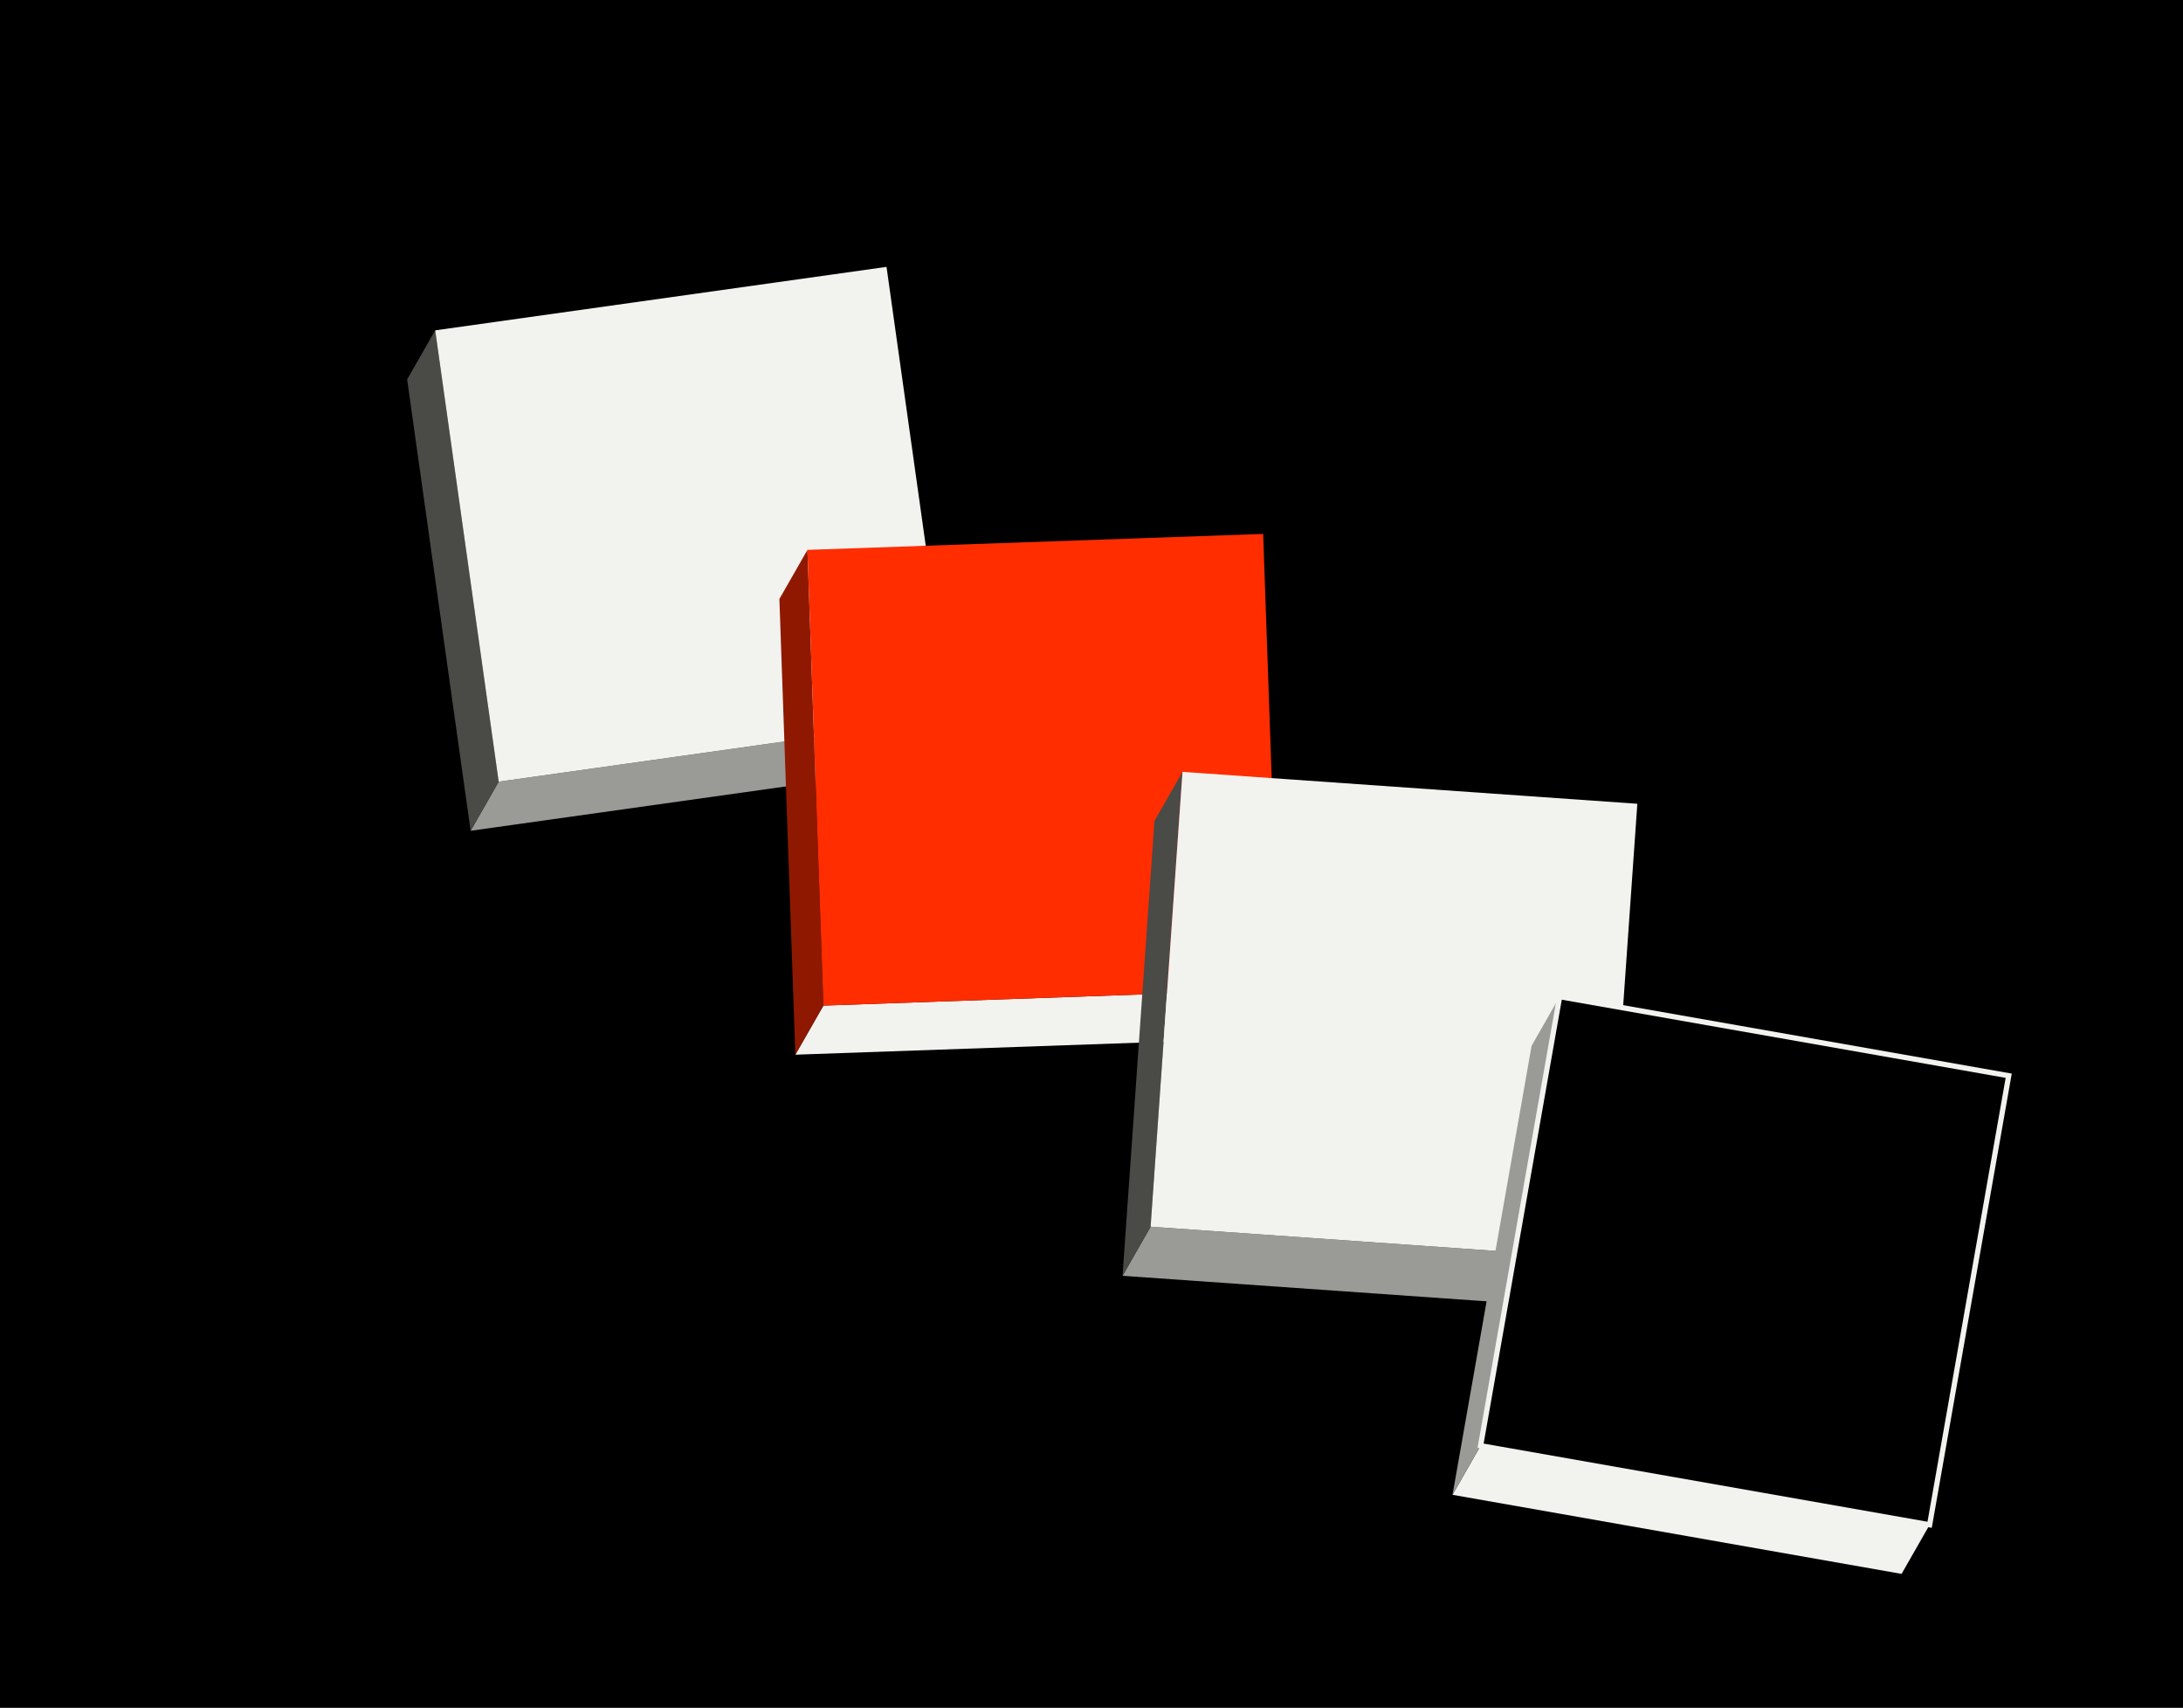
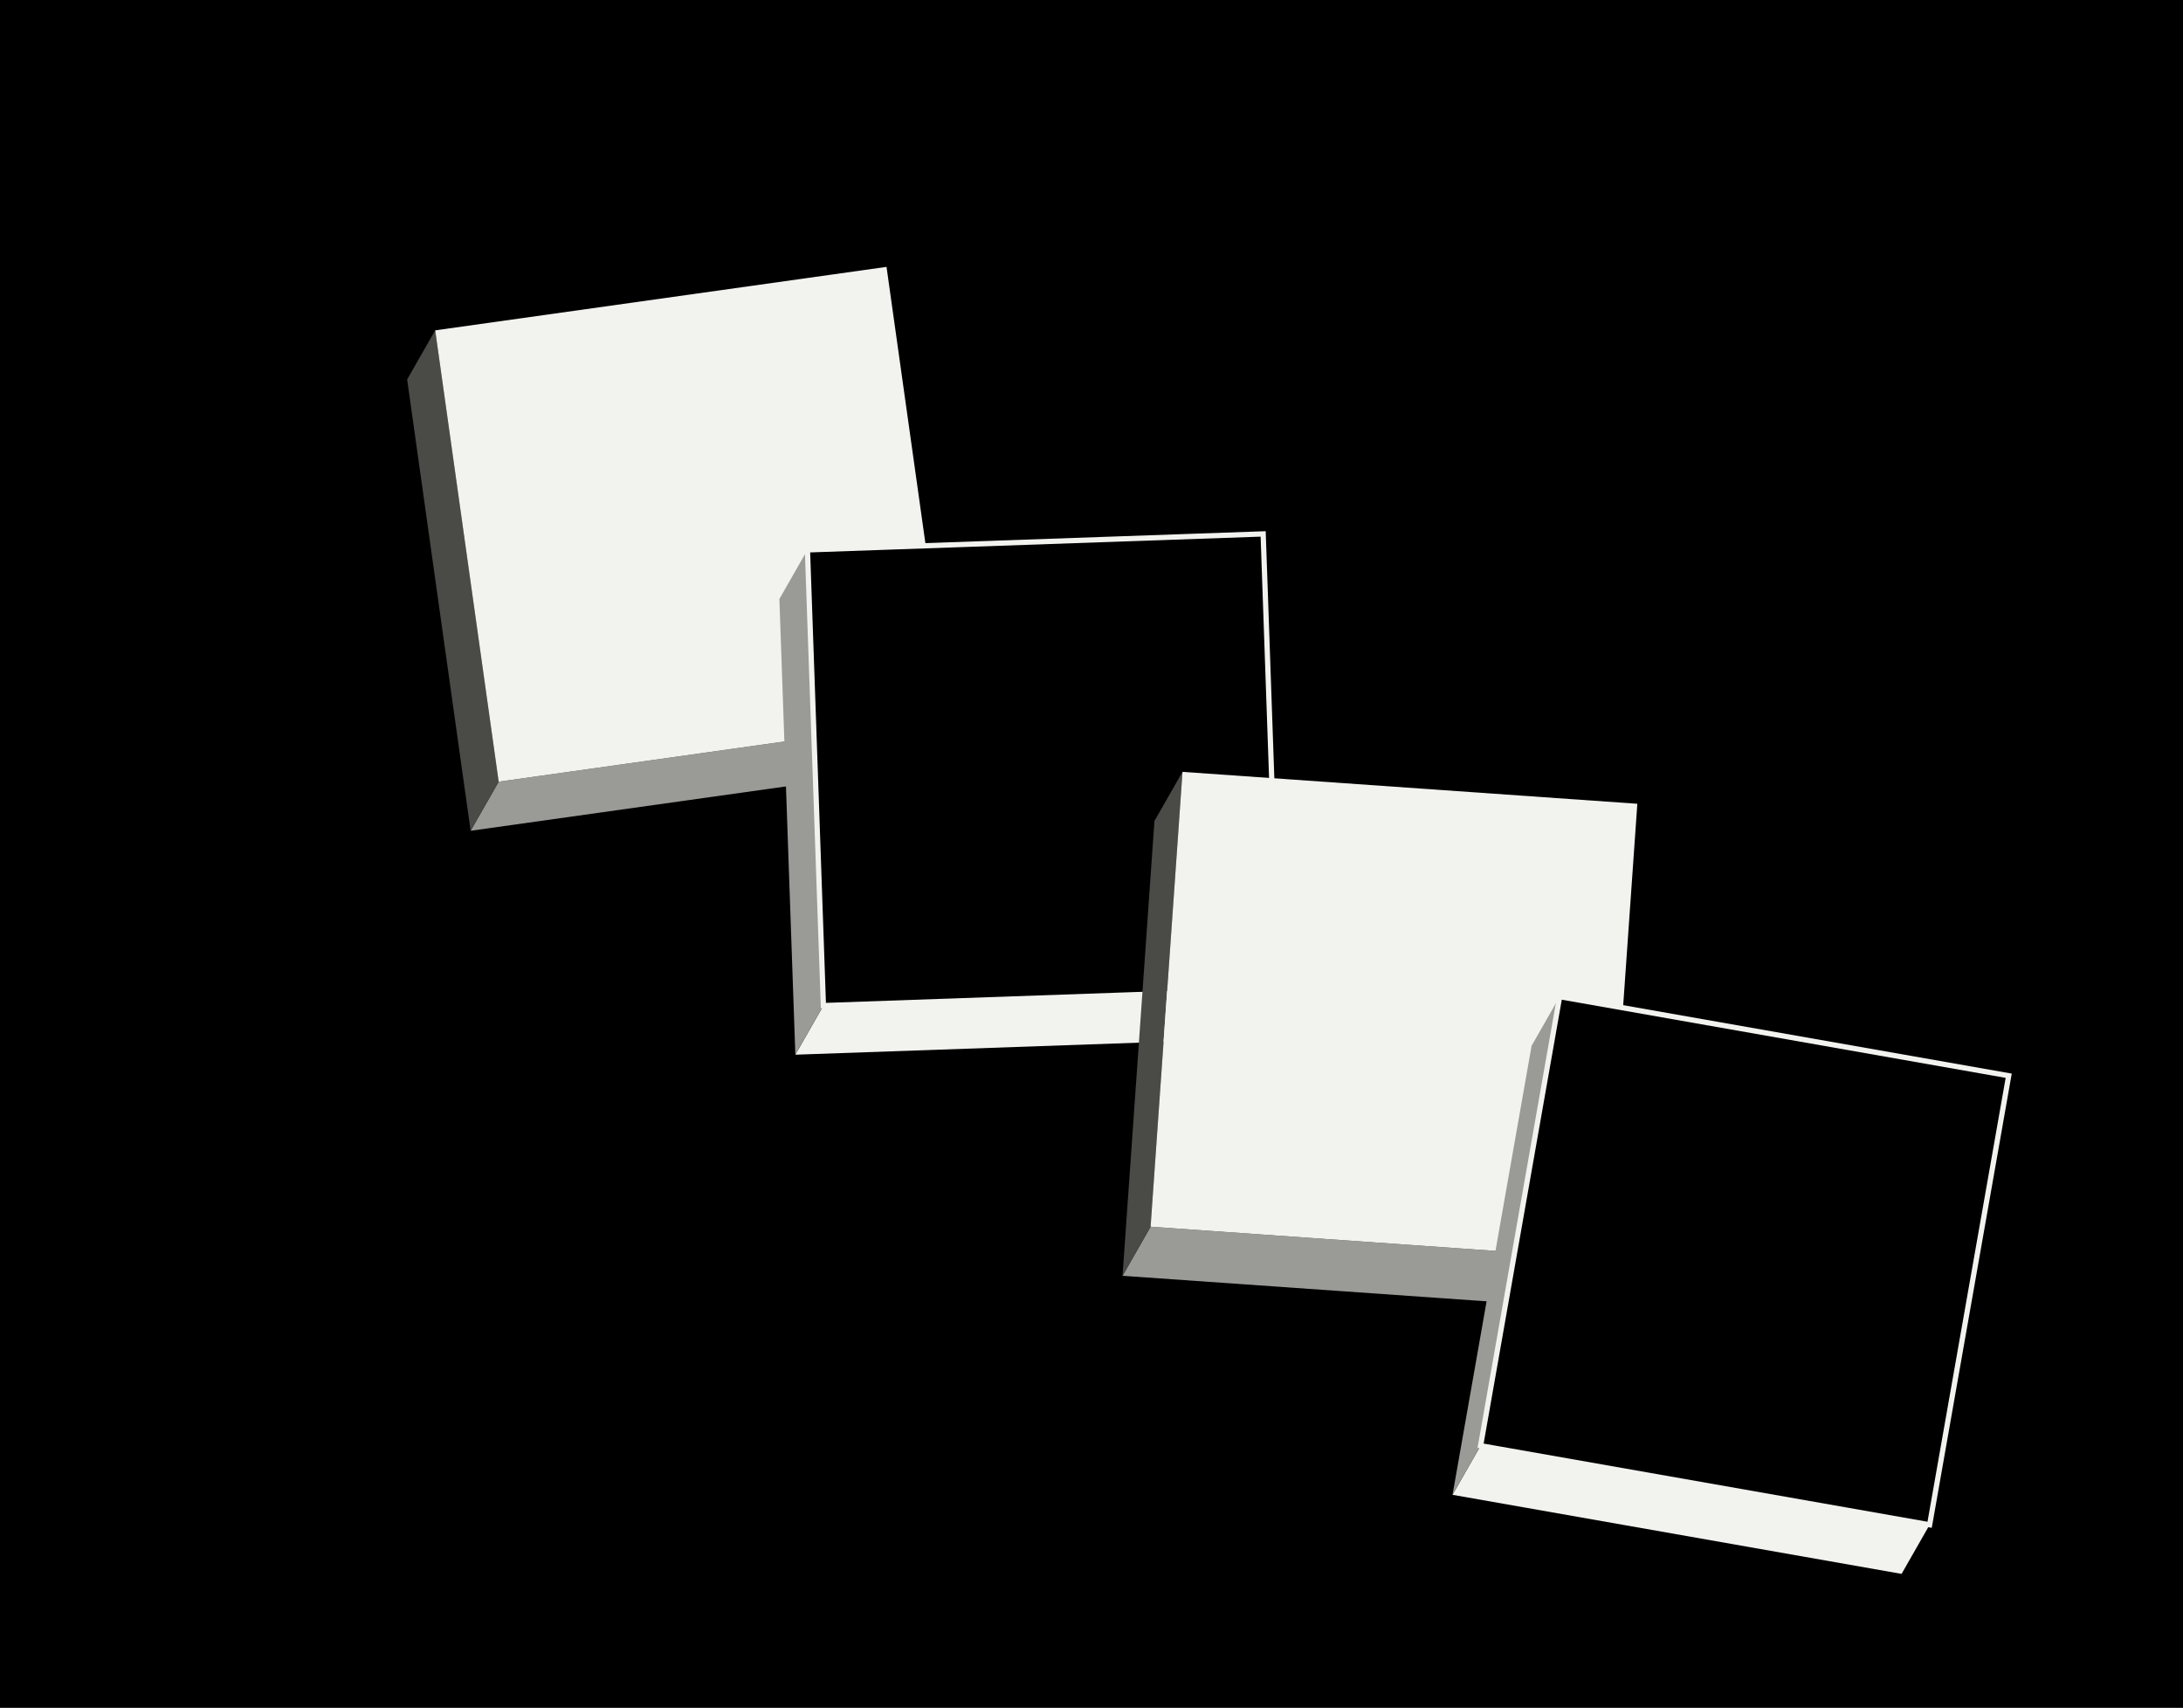
<svg xmlns="http://www.w3.org/2000/svg" width="1245" height="974" viewBox="165 31 1245 974">
  <defs>
    <linearGradient id="g" x1="0" y1="0" x2="1" y2="1">
      <stop offset="0" stop-color="#f2f2ef" />
      <stop offset="1" stop-color="#9a9a96" />
    </linearGradient>
  </defs>
  <rect id="background" x="165" y="31" width="1245" height="974" fill="#000000" />
  <g id="slab-0">
    <polygon id="slab-0-side-0" points="706.8,440.6 449.4,476.8 433.4,504.8 690.8,468.6" fill="#9a9a96" />
    <polygon id="slab-0-side-1" points="449.4,476.8 413.2,219.4 397.2,247.4 433.4,504.8" fill="#4a4a47" />
    <polygon id="slab-0-face" points="413.2,219.4 670.6,183.2 706.8,440.6 449.4,476.8" fill="#f2f2ef" />
  </g>
  <g id="slab-1">
    <polygon id="slab-1-side-0" points="894.5,595.4 634.6,604.5 618.6,632.5 878.5,623.4" fill="#f2f2ef" />
-     <polygon id="slab-1-side-1" points="634.6,604.5 625.5,344.6 609.5,372.6 618.6,632.5" fill="#8f1900" />
-     <polygon id="slab-1-face" points="625.5,344.6 885.4,335.5 894.5,595.4 634.6,604.5" fill="#ff2d00" />
+     <polygon id="slab-1-side-1" points="634.6,604.5 625.5,344.6 609.5,372.6 618.6,632.5" fill="#9a9a96" />
+     <polygon id="slab-1-face" points="625.5,344.6 885.4,335.5 894.5,595.4 634.6,604.5" fill="#000000" stroke="#f2f2ef" stroke-width="3" stroke-linejoin="miter" />
  </g>
  <g id="slab-2">
    <polygon id="slab-2-side-0" points="1080.6,748.8 821.2,730.6 805.2,758.6 1064.6,776.8" fill="#9a9a96" />
    <polygon id="slab-2-side-1" points="821.2,730.6 839.4,471.2 823.4,499.2 805.2,758.6" fill="#4a4a47" />
    <polygon id="slab-2-face" points="839.4,471.2 1098.8,489.4 1080.6,748.8 821.2,730.6" fill="#f2f2ef" />
  </g>
  <g id="slab-3">
    <polygon id="slab-3-side-0" points="1265.5,900.6 1009.4,855.5 993.4,883.5 1249.5,928.6" fill="#f2f2ef" />
    <polygon id="slab-3-side-1" points="1009.4,855.5 1054.5,599.4 1038.5,627.4 993.4,883.5" fill="#9a9a96" />
    <polygon id="slab-3-face" points="1054.5,599.4 1310.6,644.5 1265.5,900.6 1009.4,855.5" fill="#000000" stroke="#f2f2ef" stroke-width="3" stroke-linejoin="miter" />
  </g>
</svg>
